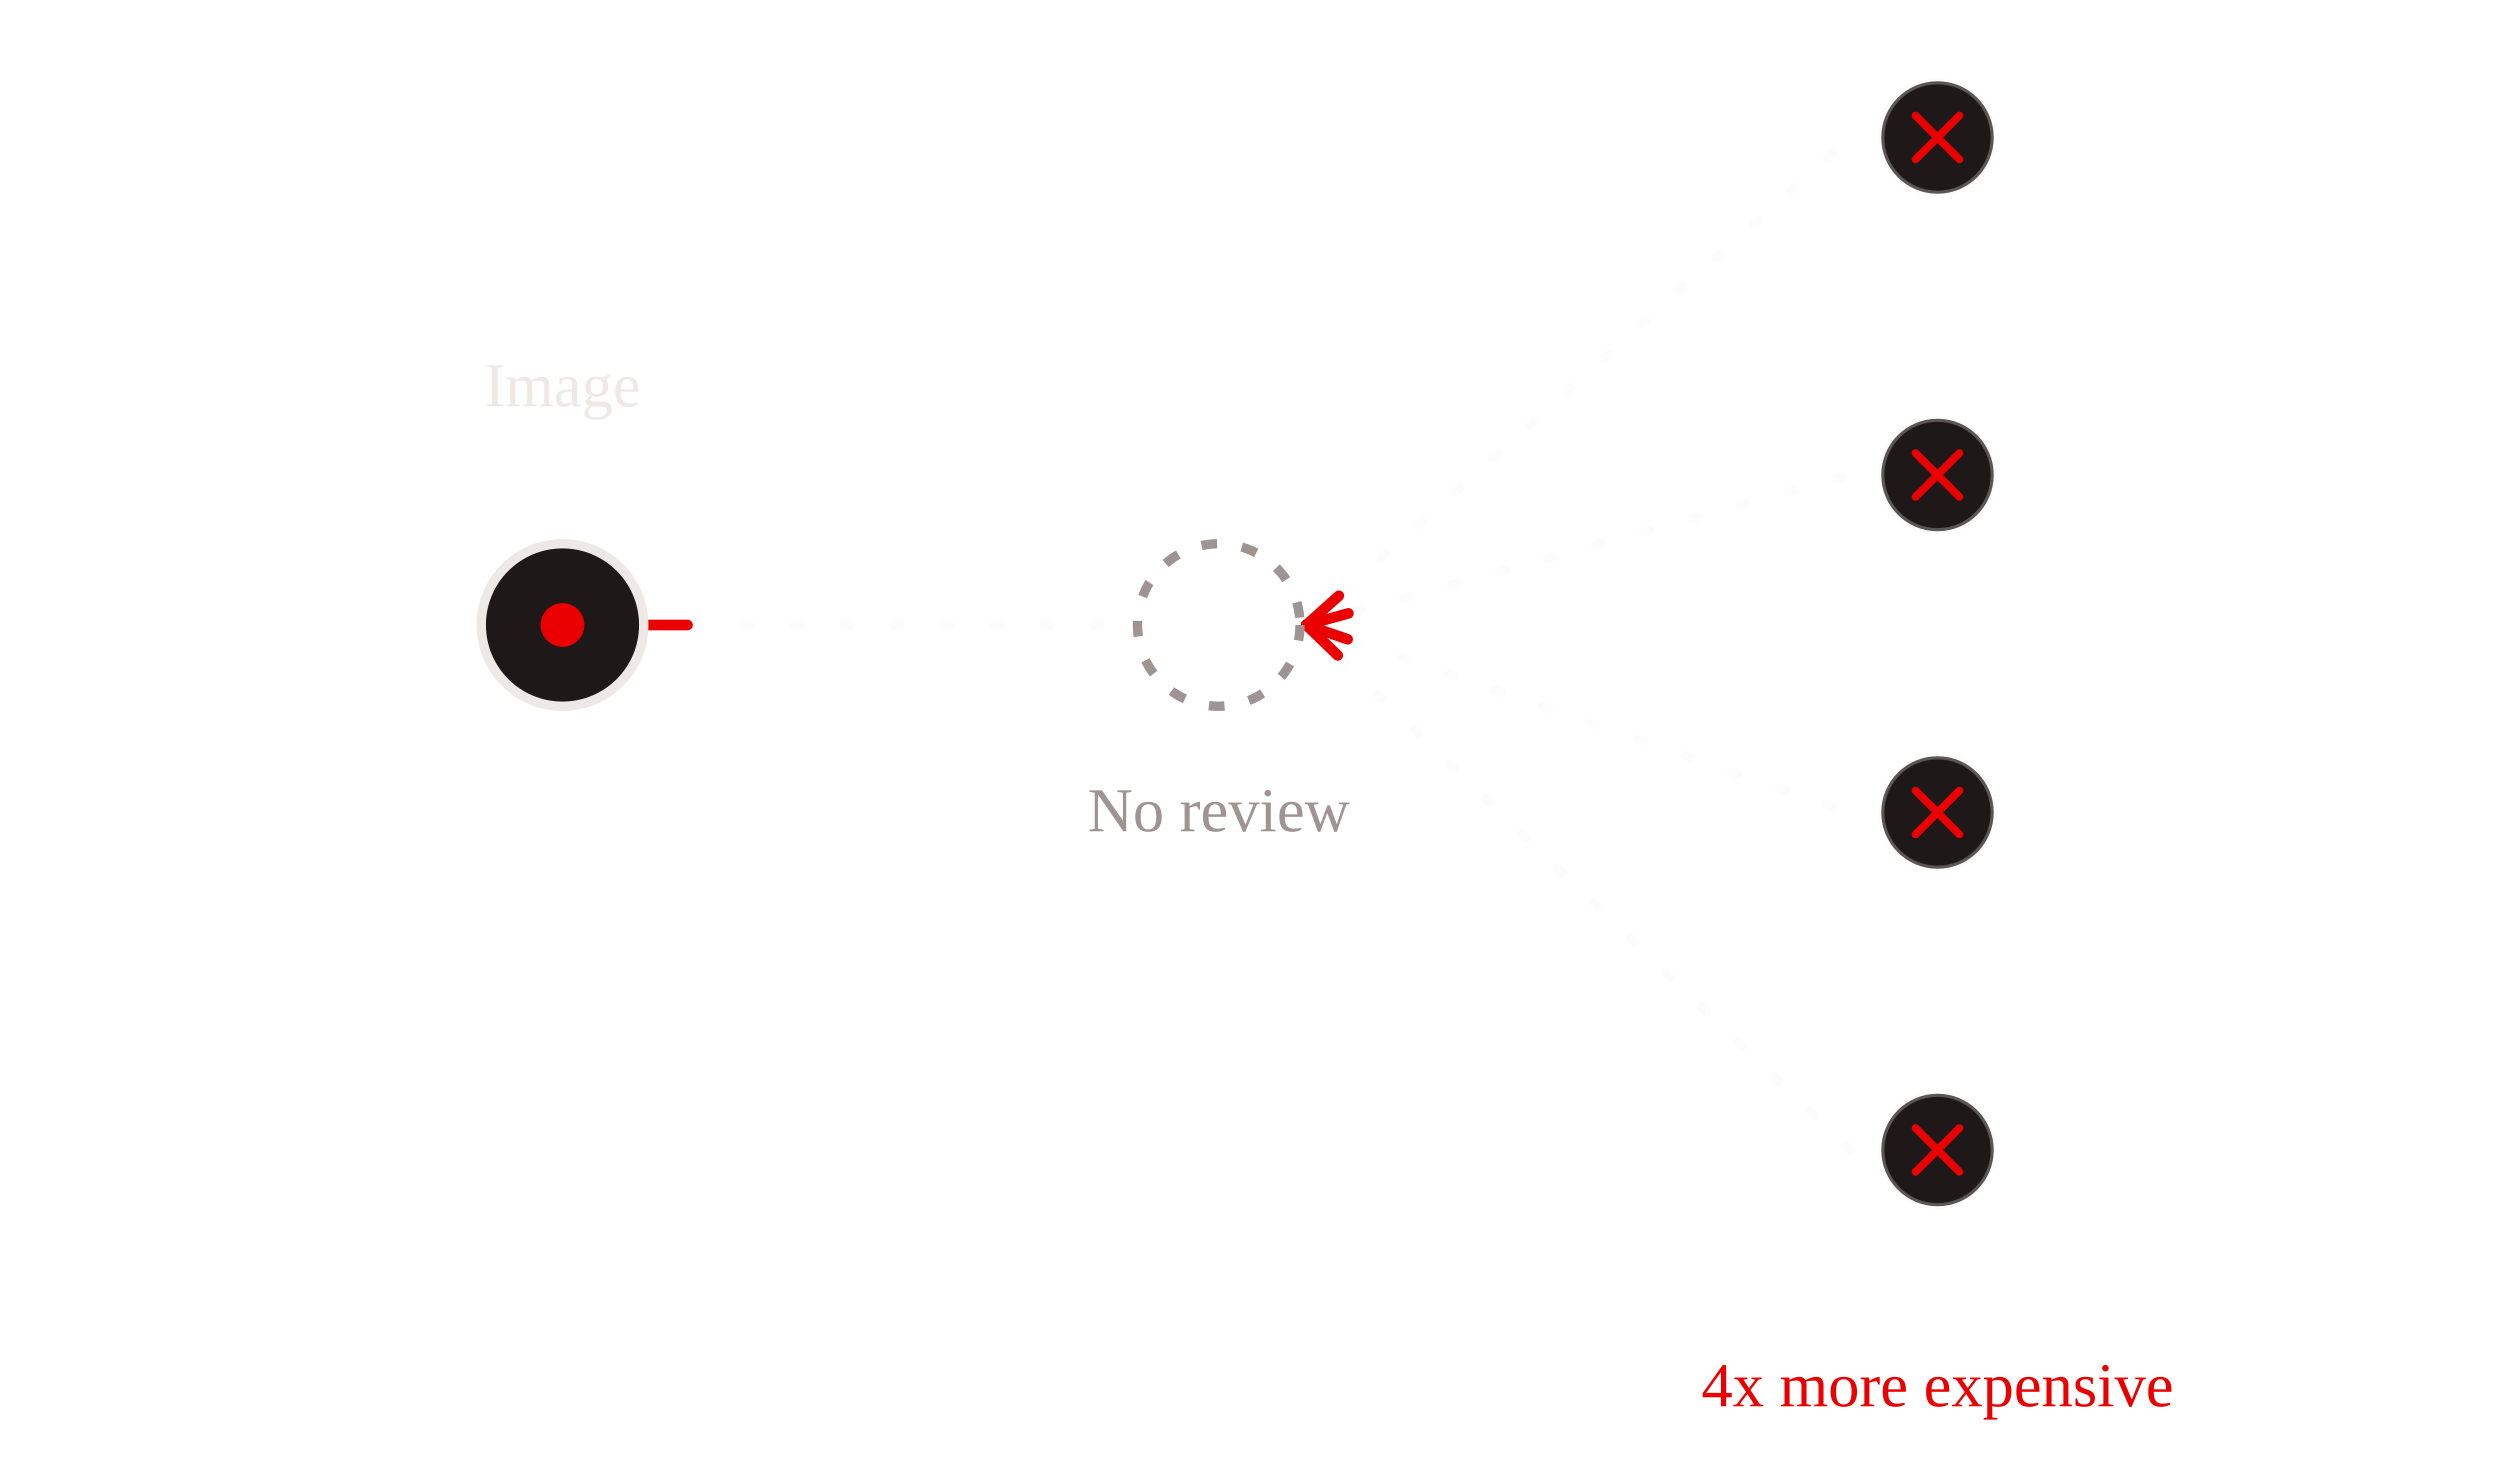
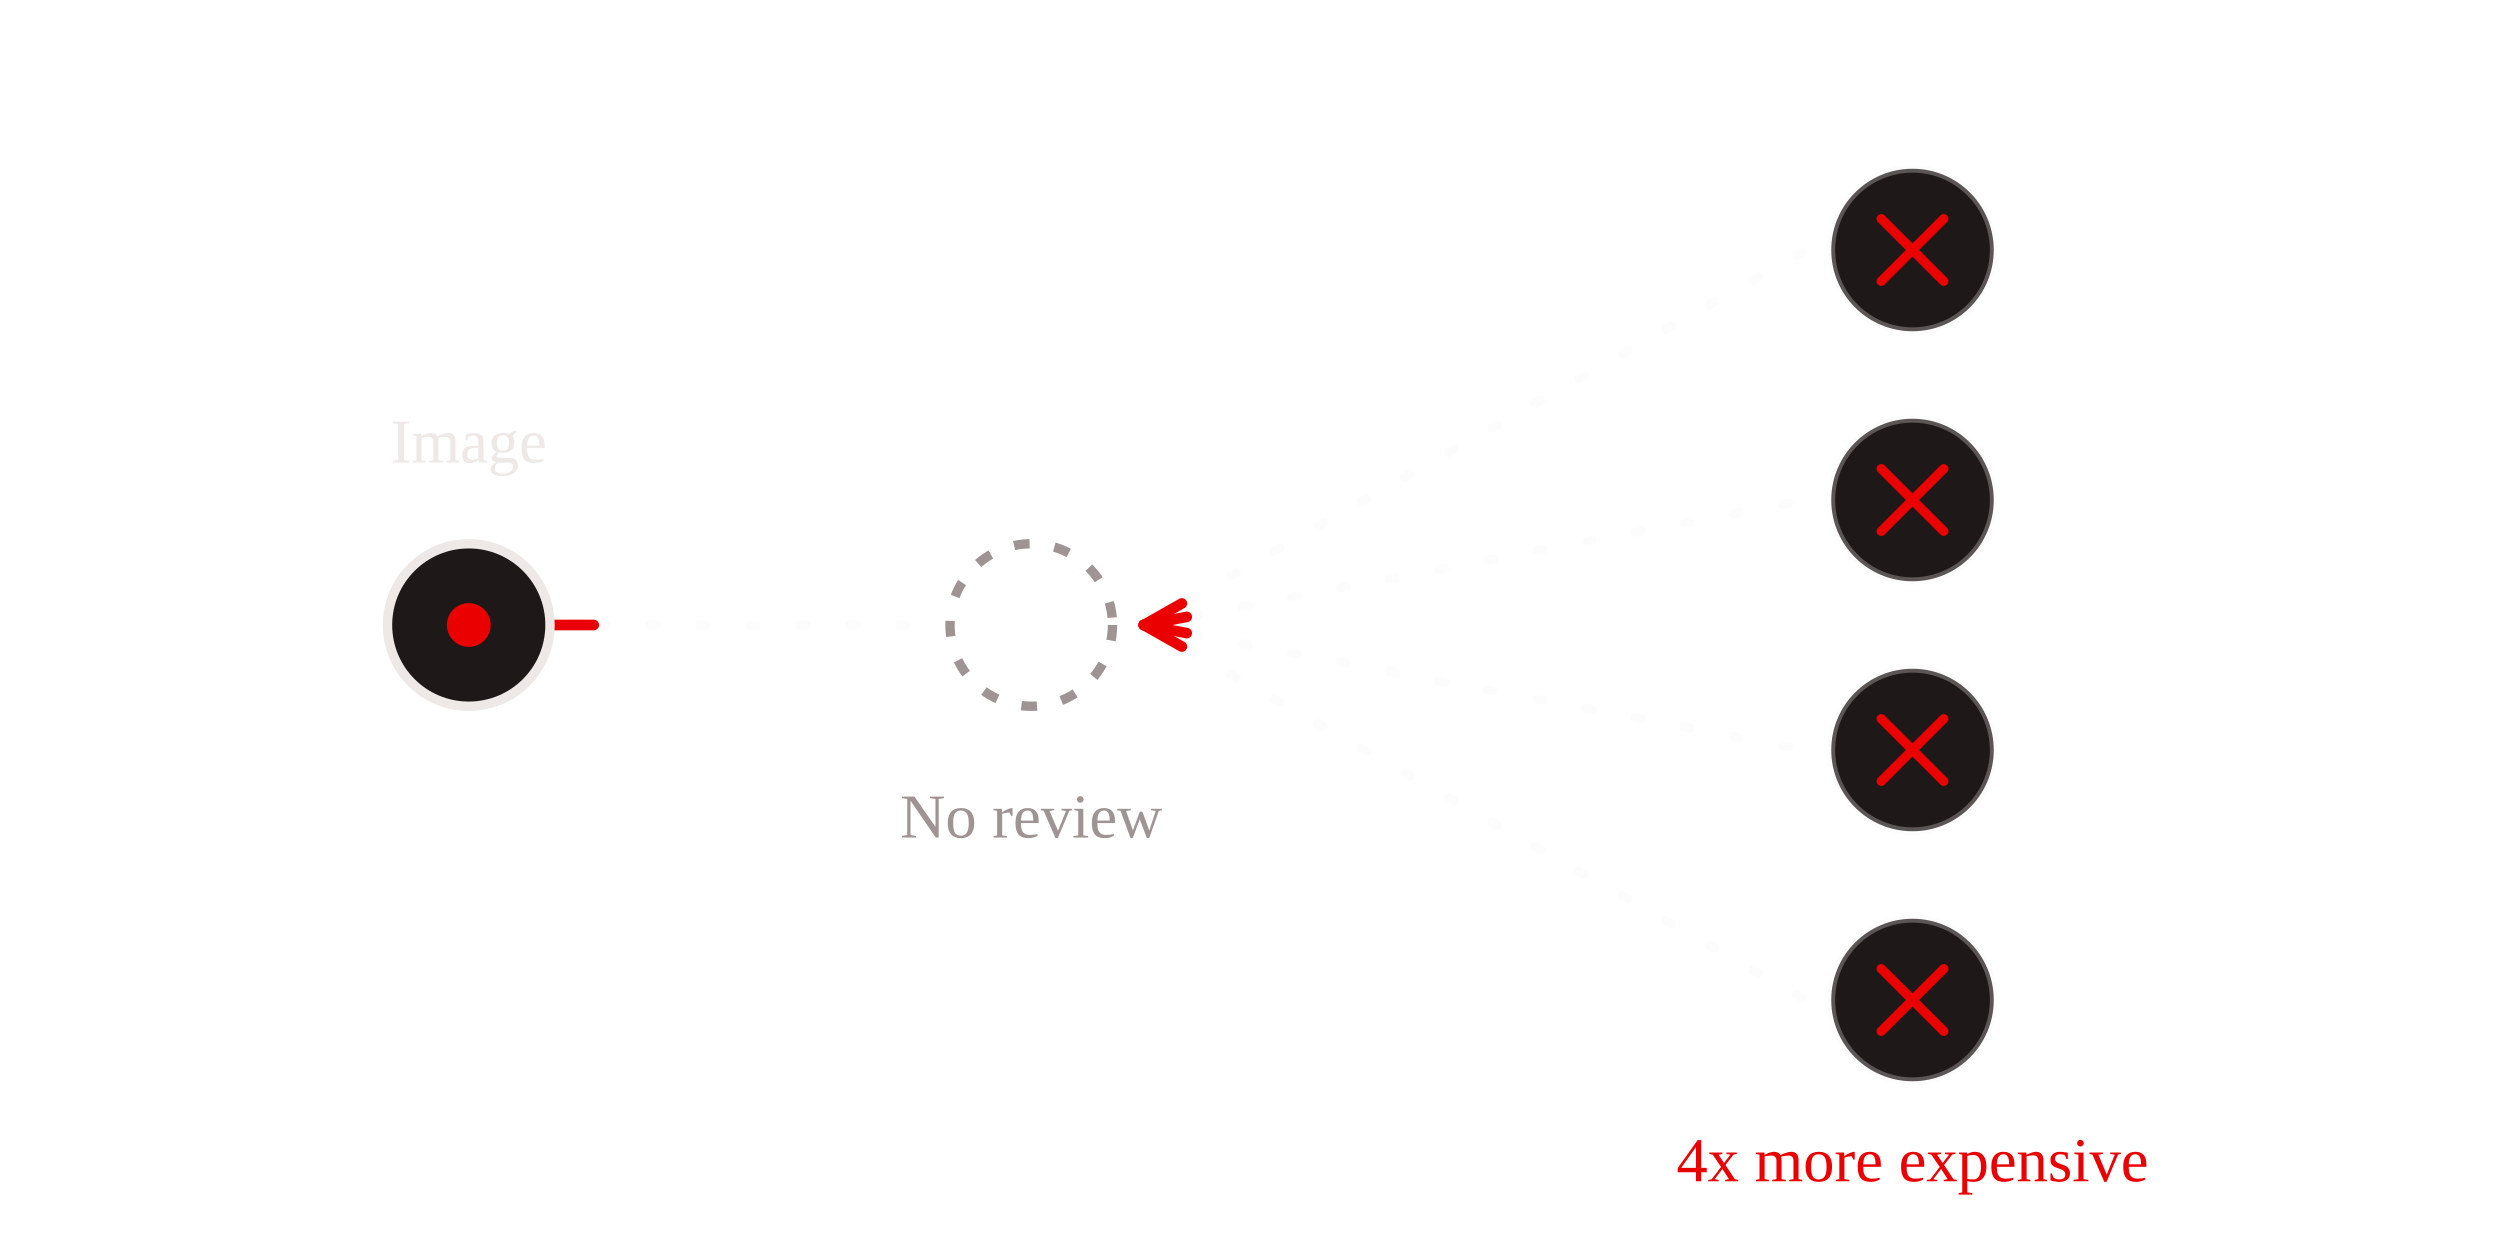
- <svg xmlns="http://www.w3.org/2000/svg" viewBox="0 0 800 470" class="diagram" aria-hidden="true">
+ <svg xmlns="http://www.w3.org/2000/svg" viewBox="0 0 800 400" class="diagram" aria-hidden="true">
  <g fill="none" stroke="rgba(248,244,242,0.28)" stroke-width="3" stroke-linecap="round" stroke-dasharray="2 14">
-     <line x1="206" y1="200" x2="364" y2="200" />
-     <line x1="418" y1="200" x2="592" y2="44" />
-     <line x1="418" y1="200" x2="592" y2="152" />
-     <line x1="418" y1="200" x2="592" y2="260" />
-     <line x1="418" y1="200" x2="592" y2="368" />
+     <line x1="176" y1="200" x2="294" y2="200" />
+     <line x1="366" y1="200" x2="578" y2="80" />
+     <line x1="366" y1="200" x2="578" y2="160" />
+     <line x1="366" y1="200" x2="578" y2="240" />
+     <line x1="366" y1="200" x2="578" y2="320" />
  </g>
  <g fill="none" stroke="#ea0000" stroke-width="3.4" stroke-linecap="round">
-     <line x1="206" y1="200" x2="364" y2="200" stroke-dasharray="14 900" style="animation:cosloopS 8s linear infinite;animation-delay:0.000s" />
-     <line x1="418" y1="200" x2="592" y2="44" stroke-dasharray="14 900" style="animation:cosloopS 8s linear infinite;animation-delay:2.000s" />
-     <line x1="418" y1="200" x2="592" y2="152" stroke-dasharray="14 900" style="animation:cosloopS 8s linear infinite;animation-delay:2.000s" />
-     <line x1="418" y1="200" x2="592" y2="260" stroke-dasharray="14 900" style="animation:cosloopS 8s linear infinite;animation-delay:2.000s" />
-     <line x1="418" y1="200" x2="592" y2="368" stroke-dasharray="14 900" style="animation:cosloopS 8s linear infinite;animation-delay:2.000s" />
+     <line x1="176" y1="200" x2="294" y2="200" stroke-dasharray="14 900" style="animation:cosloopS 8s linear infinite;animation-delay:0.000s" />
+     <line x1="366" y1="200" x2="578" y2="80" stroke-dasharray="14 900" style="animation:cosloopS 8s linear infinite;animation-delay:2.000s" />
+     <line x1="366" y1="200" x2="578" y2="160" stroke-dasharray="14 900" style="animation:cosloopS 8s linear infinite;animation-delay:2.000s" />
+     <line x1="366" y1="200" x2="578" y2="240" stroke-dasharray="14 900" style="animation:cosloopS 8s linear infinite;animation-delay:2.000s" />
+     <line x1="366" y1="200" x2="578" y2="320" stroke-dasharray="14 900" style="animation:cosloopS 8s linear infinite;animation-delay:2.000s" />
  </g>
-   <circle cx="180" cy="200" r="26" fill="#1e1818" stroke="#eee8e6" stroke-width="3" />
-   <circle cx="180" cy="200" r="7" fill="#ea0000" />
-   <circle cx="390" cy="200" r="26" fill="none" stroke="#9e9493" stroke-width="3" stroke-dasharray="5 8" />
-   <g fill="#1e1818" stroke="rgba(248,244,242,0.28)" stroke-width="2">
-     <circle cx="620" cy="44" r="18" />
-     <circle cx="620" cy="152" r="18" />
-     <circle cx="620" cy="260" r="18" />
-     <circle cx="620" cy="368" r="18" />
+   <circle cx="150" cy="200" r="26" fill="#1e1818" stroke="#eee8e6" stroke-width="3" />
+   <circle cx="150" cy="200" r="7" fill="#ea0000" />
+   <circle cx="330" cy="200" r="26" fill="none" stroke="#9e9493" stroke-width="3" stroke-dasharray="5 8" />
+   <g fill="#1e1818" stroke="rgba(248,244,242,0.28)" stroke-width="2.5">
+     <circle cx="612" cy="80" r="26" />
+     <circle cx="612" cy="160" r="26" />
+     <circle cx="612" cy="240" r="26" />
+     <circle cx="612" cy="320" r="26" />
  </g>
-   <g stroke="#ea0000" stroke-width="2.5" stroke-linecap="round">
-     <path d="M613,37 L627,51 M627,37 L613,51" />
-     <path d="M613,145 L627,159 M627,145 L613,159" />
-     <path d="M613,253 L627,267 M627,253 L613,267" />
-     <path d="M613,361 L627,375 M627,361 L613,375" />
+   <g stroke="#ea0000" stroke-width="3" stroke-linecap="round">
+     <path d="M602,70 L622,90 M622,70 L602,90" />
+     <path d="M602,150 L622,170 M622,150 L602,170" />
+     <path d="M602,230 L622,250 M622,230 L602,250" />
+     <path d="M602,310 L622,330 M622,310 L602,330" />
  </g>
-   <text x="180" y="130" text-anchor="middle" style="font-weight:500;font-size:20px" fill="#eee8e6">Image</text>
-   <text x="390" y="266" text-anchor="middle" style="font-weight:500;font-size:20px" fill="#9e9493">No review</text>
-   <text x="620" y="450" text-anchor="middle" style="font-weight:500;font-size:20px" fill="#ea0000">4x more expensive</text>
+   <text x="150" y="148" text-anchor="middle" style="font-weight:500;font-size:20px" fill="#eee8e6">Image</text>
+   <text x="330" y="268" text-anchor="middle" style="font-weight:500;font-size:20px" fill="#9e9493">No review</text>
+   <text x="612" y="378" text-anchor="middle" style="font-weight:500;font-size:20px" fill="#ea0000">4x more expensive</text>
</svg>
